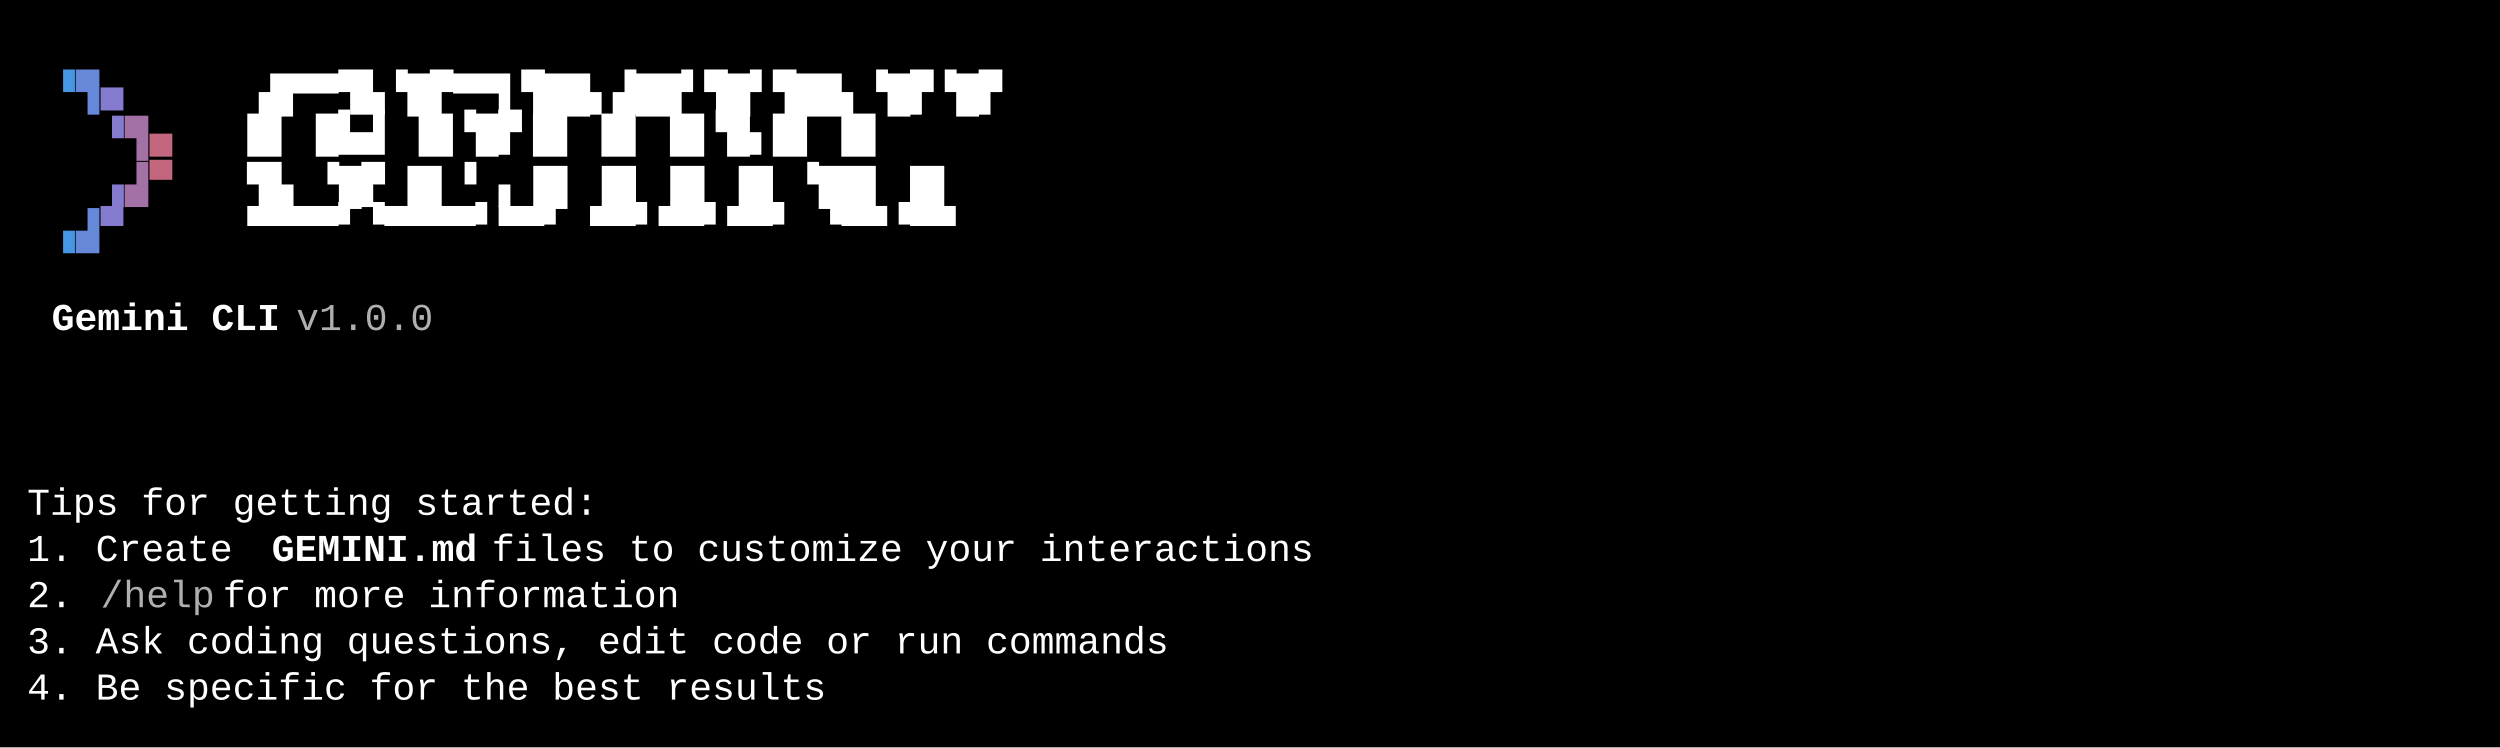
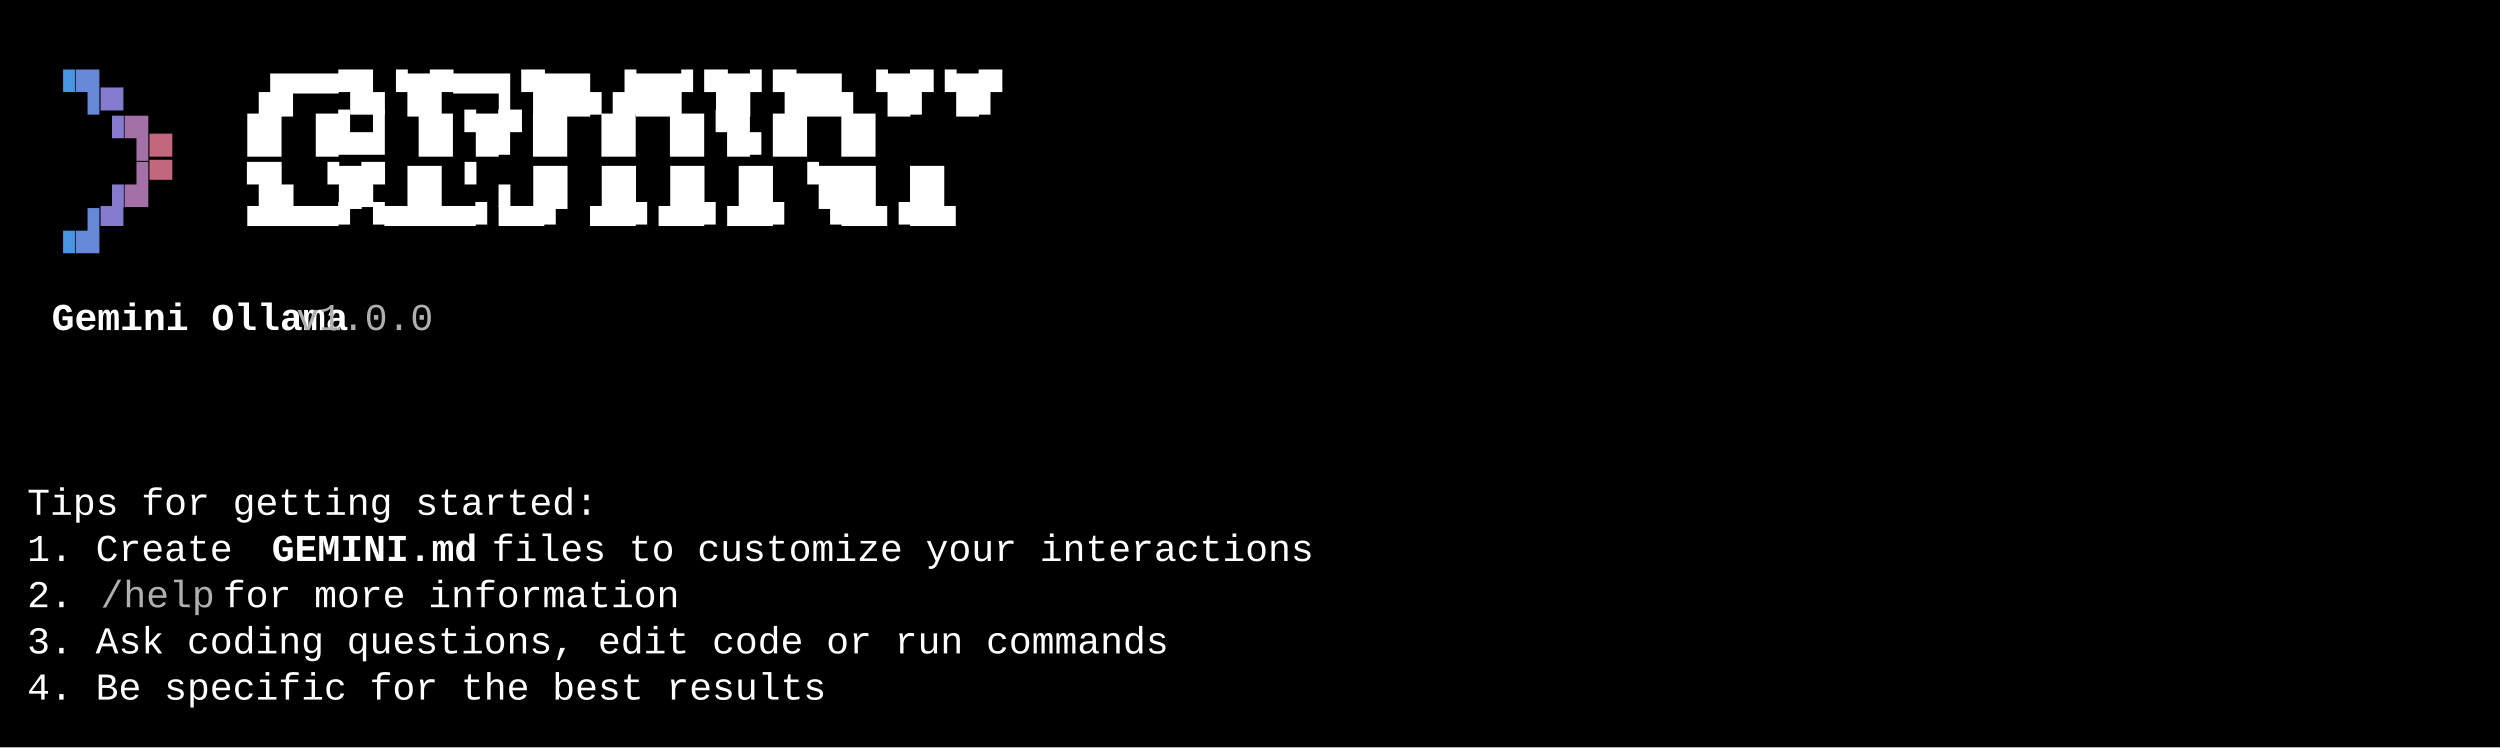
<svg xmlns="http://www.w3.org/2000/svg" width="920" height="275" viewBox="0 0 920 275">
  <style>
    text { font-family: Consolas, "Courier New", monospace; font-size: 14px; dominant-baseline: text-before-edge; white-space: pre; }
  </style>
  <rect width="920" height="275" fill="#000000" />
  <g transform="translate(10, 10)">
    <text x="9" y="19" fill="#4796e4" textLength="9" lengthAdjust="spacingAndGlyphs">▝</text>
    <text x="18" y="19" fill="#6688d9" textLength="9" lengthAdjust="spacingAndGlyphs">▜</text>
    <text x="27" y="19" fill="#847ace" textLength="9" lengthAdjust="spacingAndGlyphs">▄</text>
    <text x="81" y="19" fill="#ffffff" textLength="297" lengthAdjust="spacingAndGlyphs">▗█▀▀▜▙▝█▛▀▀▌▜██▖▟██▘▜█▘▜██▖▝█▛▝█▛</text>
    <text x="27" y="36" fill="#847ace" textLength="9" lengthAdjust="spacingAndGlyphs">▝</text>
    <text x="36" y="36" fill="#a471a7" textLength="9" lengthAdjust="spacingAndGlyphs">▜</text>
    <text x="45" y="36" fill="#c3677f" textLength="9" lengthAdjust="spacingAndGlyphs">▄</text>
    <text x="81" y="36" fill="#ffffff" textLength="297" lengthAdjust="spacingAndGlyphs">█▌     █▙▟  ▐█▝█▛▐█ ▐█ ▐█▝█▖█▌ █▌</text>
    <text x="27" y="53" fill="#847ace" textLength="9" lengthAdjust="spacingAndGlyphs">▗</text>
    <text x="36" y="53" fill="#a471a7" textLength="9" lengthAdjust="spacingAndGlyphs">▟</text>
    <text x="45" y="53" fill="#c3677f" textLength="9" lengthAdjust="spacingAndGlyphs">▀</text>
    <text x="81" y="53" fill="#ffffff" textLength="297" lengthAdjust="spacingAndGlyphs">▜▙ ▝█▛ █▌▝ ▖▐█   ▐█ ▐█ ▐█ ▝██▌ █▌</text>
    <text x="9" y="70" fill="#4796e4" textLength="9" lengthAdjust="spacingAndGlyphs">▗</text>
    <text x="18" y="70" fill="#6688d9" textLength="9" lengthAdjust="spacingAndGlyphs">▟</text>
    <text x="27" y="70" fill="#847ace" textLength="9" lengthAdjust="spacingAndGlyphs">▀</text>
    <text x="81" y="70" fill="#ffffff" textLength="297" lengthAdjust="spacingAndGlyphs"> ▀▀▀▀▘▝▀▀▀▀▘▀▀▘  ▀▀▘▀▀▘▀▀▘ ▝▀▀▝▀▀</text>
-     <text x="9" y="104" fill="#ffffff" textLength="90" lengthAdjust="spacingAndGlyphs" font-weight="bold">Gemini CLI</text>
+     <text x="9" y="104" fill="#ffffff" textLength="90" lengthAdjust="spacingAndGlyphs" font-weight="bold">Gemini Ollama</text>
    <text x="99" y="104" fill="#afafaf" textLength="63" lengthAdjust="spacingAndGlyphs"> v1.0.0</text>
    <text x="0" y="172" fill="#ffffff" textLength="225" lengthAdjust="spacingAndGlyphs">Tips for getting started:</text>
    <text x="0" y="189" fill="#ffffff" textLength="90" lengthAdjust="spacingAndGlyphs">1. Create </text>
    <text x="90" y="189" fill="#ffffff" textLength="81" lengthAdjust="spacingAndGlyphs" font-weight="bold">GEMINI.md</text>
    <text x="171" y="189" fill="#ffffff" textLength="333" lengthAdjust="spacingAndGlyphs"> files to customize your interactions</text>
    <text x="0" y="206" fill="#ffffff" textLength="27" lengthAdjust="spacingAndGlyphs">2. </text>
    <text x="27" y="206" fill="#afafaf" textLength="45" lengthAdjust="spacingAndGlyphs">/help</text>
    <text x="72" y="206" fill="#ffffff" textLength="189" lengthAdjust="spacingAndGlyphs"> for more information</text>
    <text x="0" y="223" fill="#ffffff" textLength="450" lengthAdjust="spacingAndGlyphs">3. Ask coding questions, edit code or run commands</text>
    <text x="0" y="240" fill="#ffffff" textLength="315" lengthAdjust="spacingAndGlyphs">4. Be specific for the best results</text>
  </g>
</svg>
